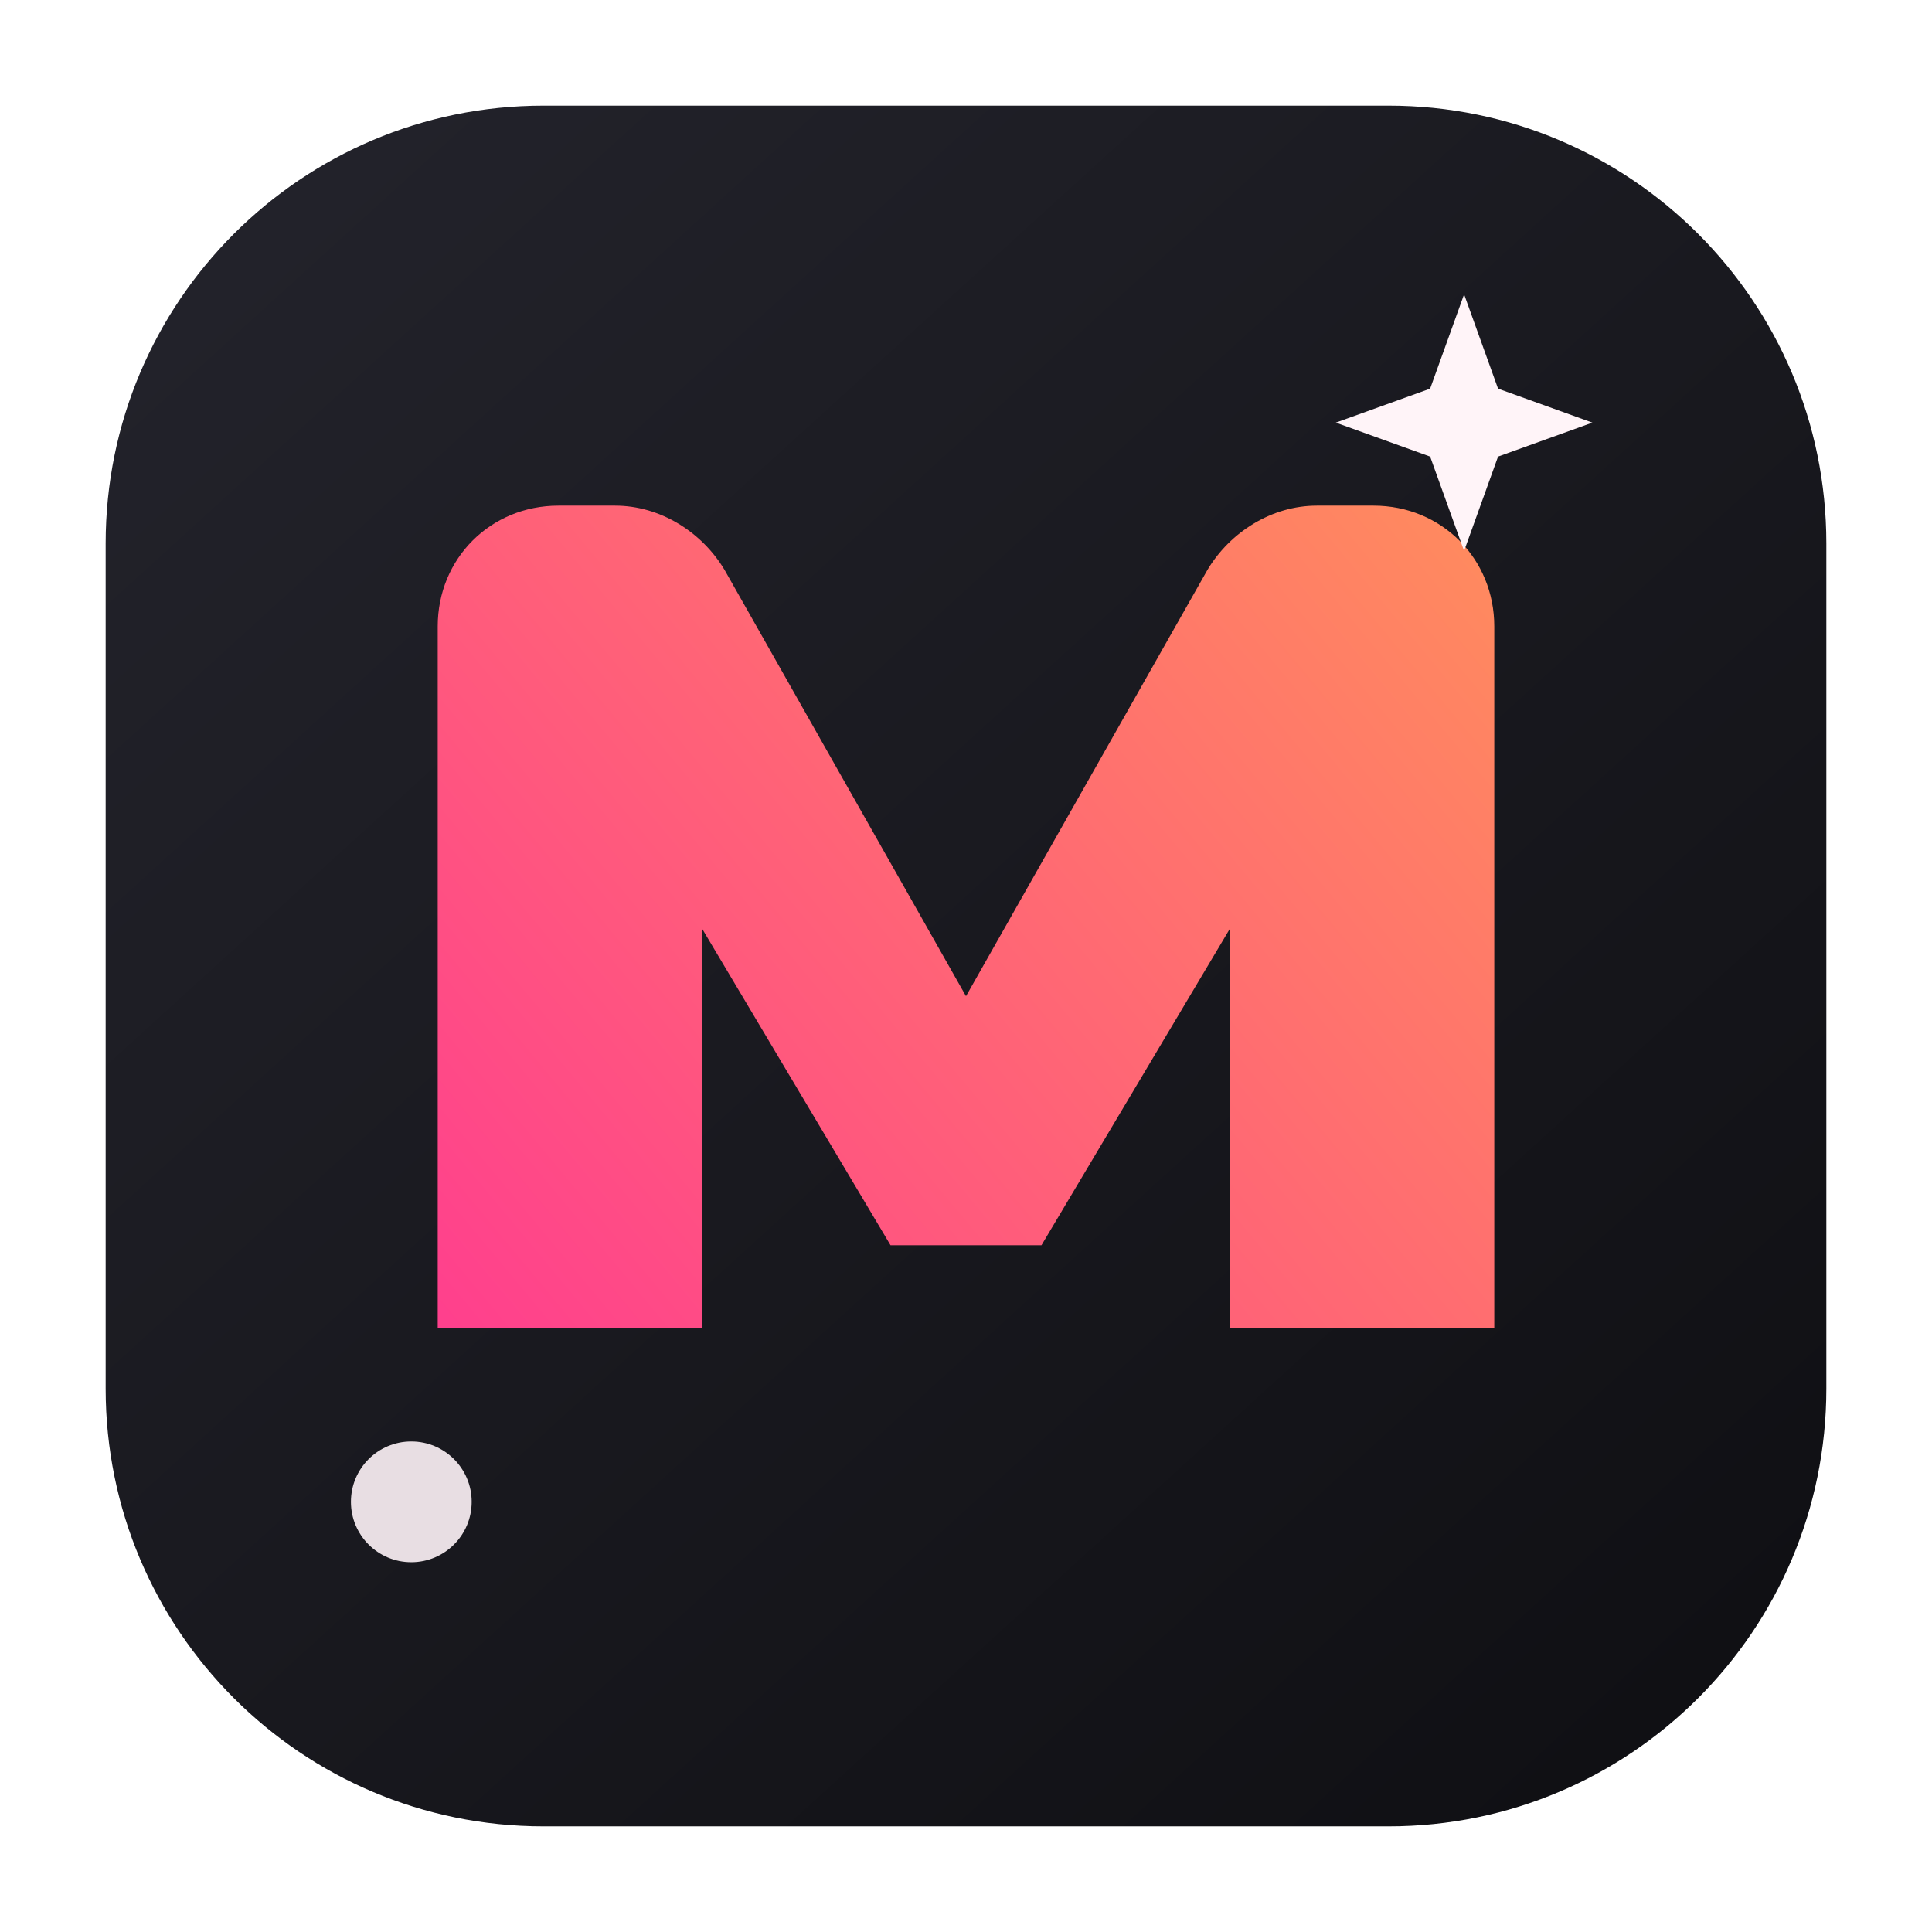
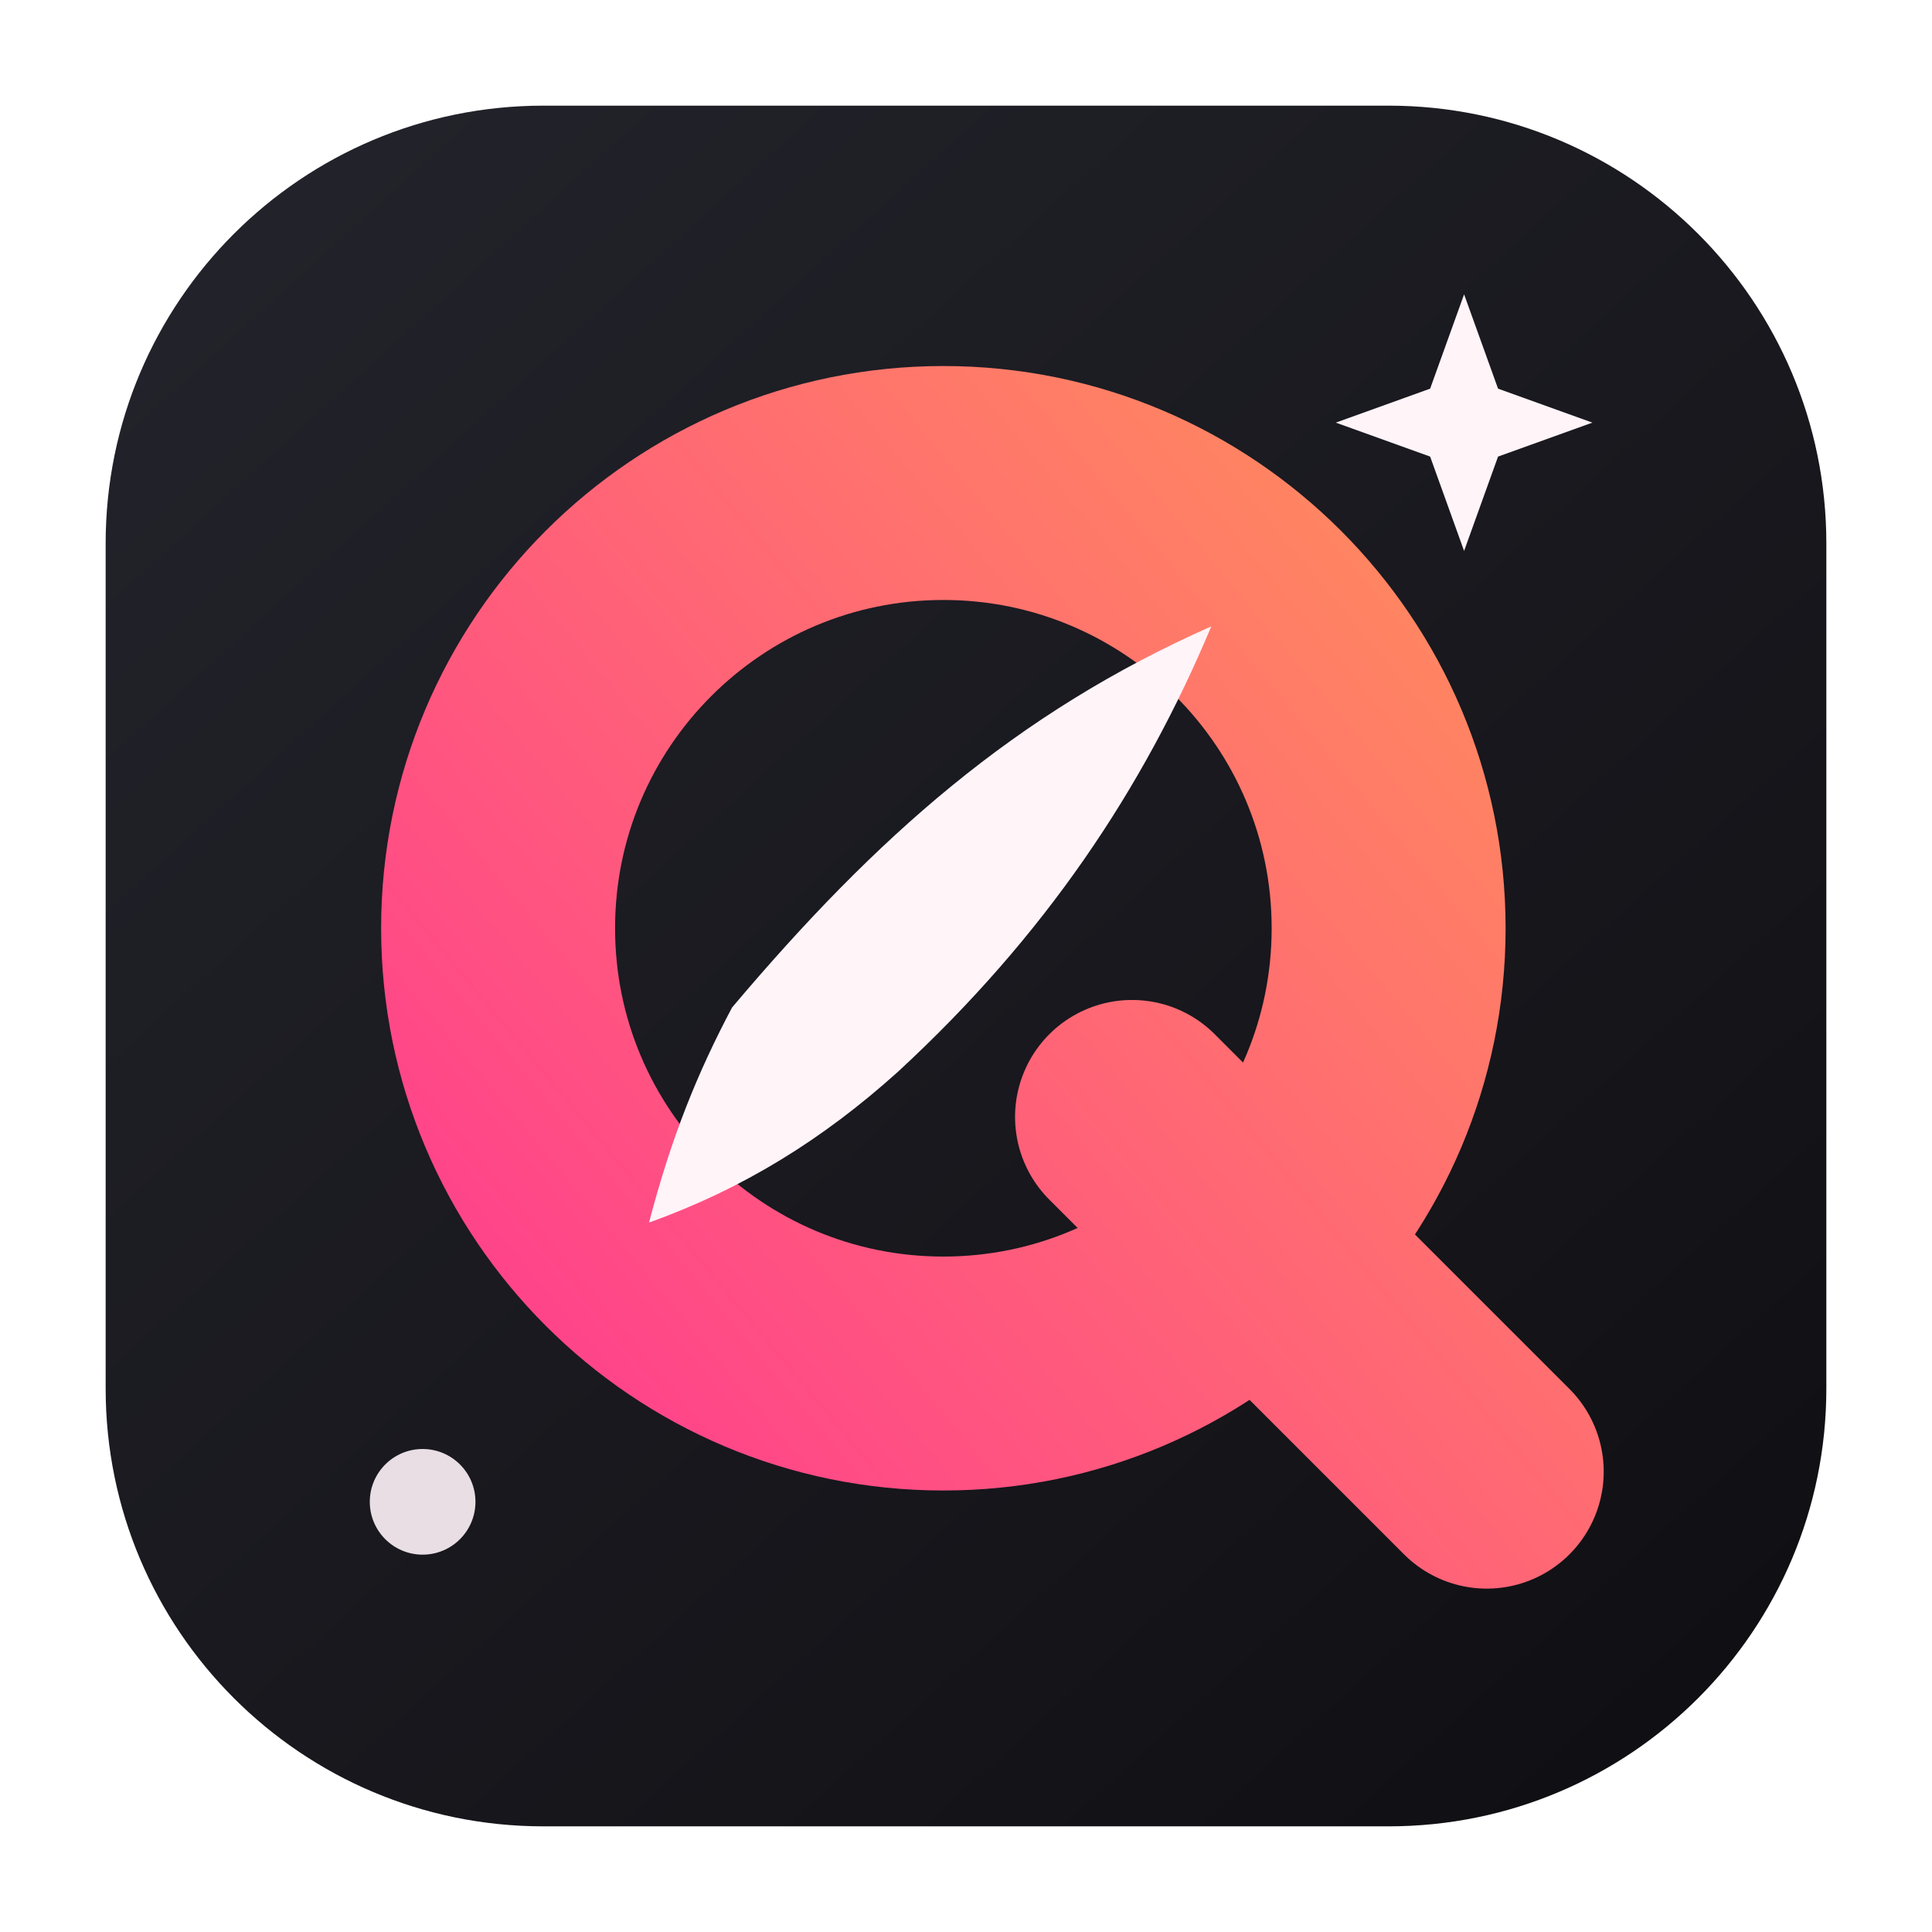
<svg xmlns="http://www.w3.org/2000/svg" width="512" height="512" viewBox="0 0 512 512">
  <defs>
    <linearGradient id="surface" x1="76" y1="56" x2="440" y2="456" gradientUnits="userSpaceOnUse">
      <stop stop-color="#22222A" />
      <stop offset="1" stop-color="#101014" />
    </linearGradient>
    <linearGradient id="accent" x1="123" y1="370" x2="397" y2="142" gradientUnits="userSpaceOnUse">
      <stop stop-color="#FF3E8E" />
      <stop offset="1" stop-color="#FF8B5E" />
    </linearGradient>
  </defs>
  <rect x="28" y="28" width="456" height="456" rx="116" fill="url(#surface)" />
-   <path d="M116 352V166c0-18 14-32 32-32h15c12 0 23 7 29 17l64 113 64-113c6-10 17-17 29-17h15c18 0 32 14 32 32v186h-70V246l-50 84h-40l-50-84v106h-70Z" fill="url(#accent)" />
+   <circle cx="250" cy="246" r="118" fill="none" stroke="url(#accent)" stroke-width="62" />
+   <path d="M300 296 394 390" fill="none" stroke="url(#accent)" stroke-linecap="round" stroke-width="62" />
+   <path d="M194 267c38-45 75-78 127-101-18 43-44 82-83 118-20 18-41 31-66 40 6-23 13-40 22-57Z" fill="#FFF4F8" />
  <path d="m388 78 9 25 25 9-25 9-9 25-9-25-25-9 25-9 9-25Z" fill="#FFF4F8" />
-   <circle cx="109" cy="398" r="16" fill="#FFF4F8" opacity=".9" />
+   <circle cx="112" cy="398" r="14" fill="#FFF4F8" opacity=".9" />
</svg>
